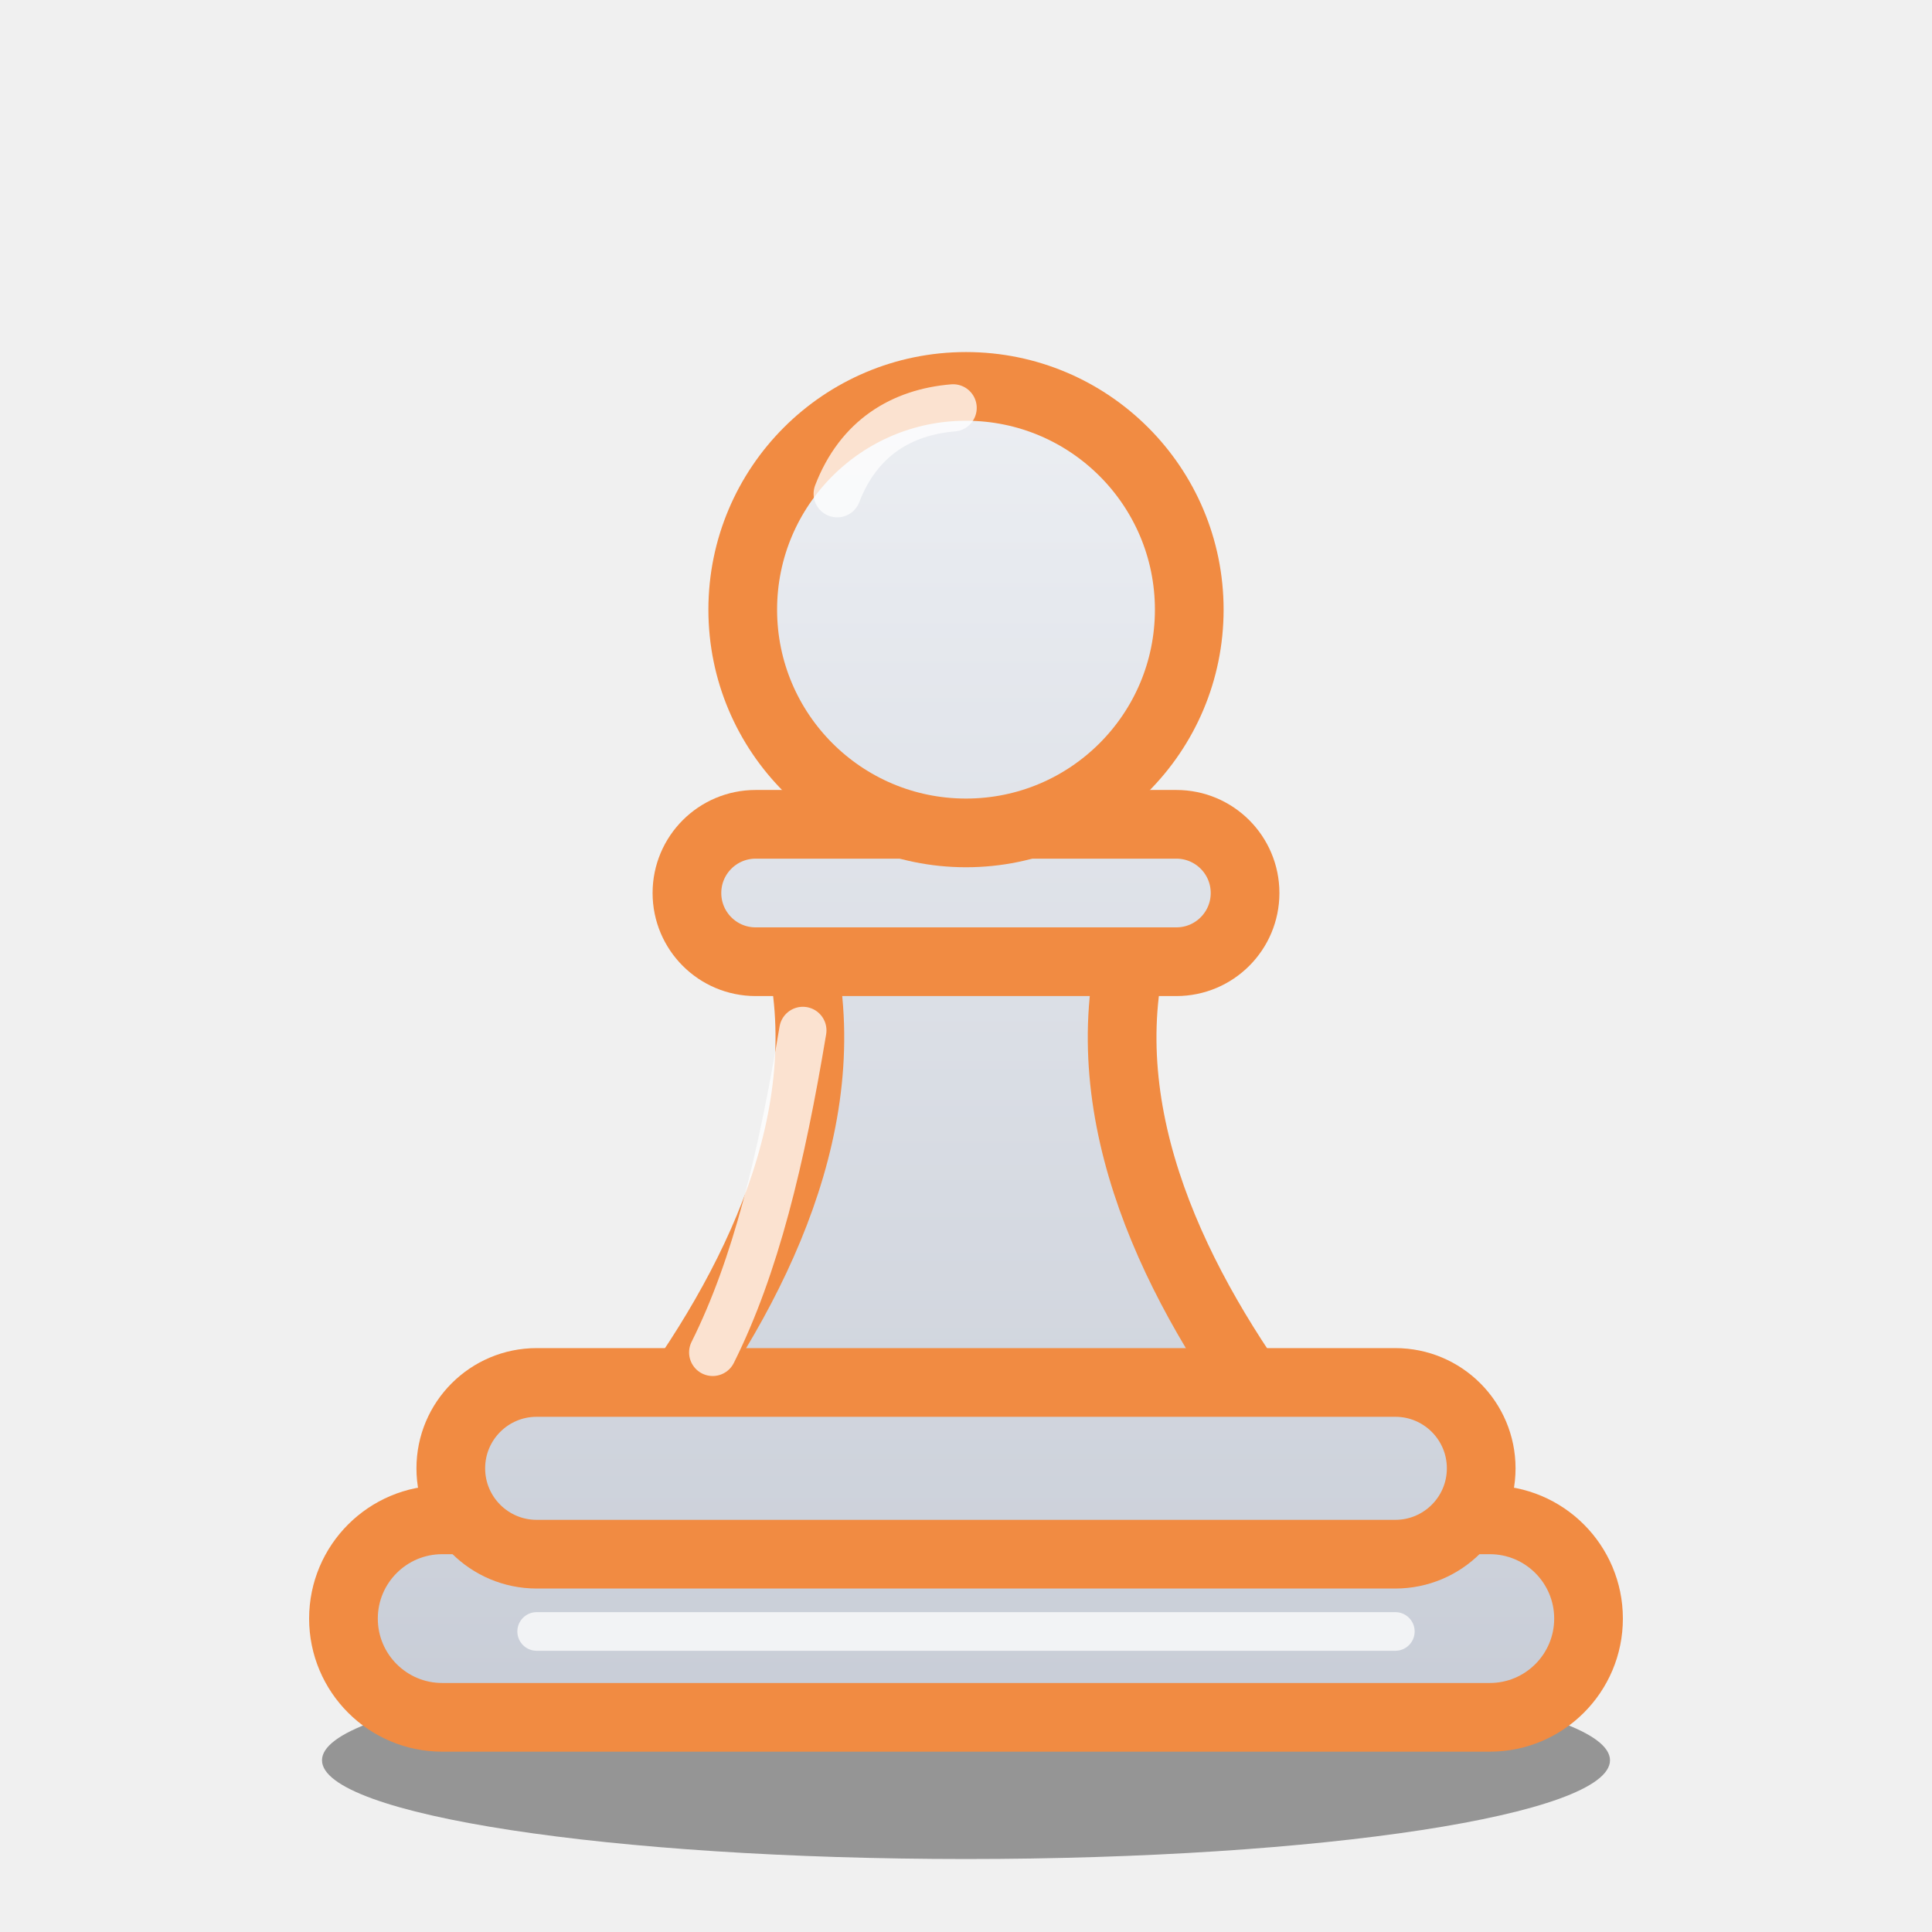
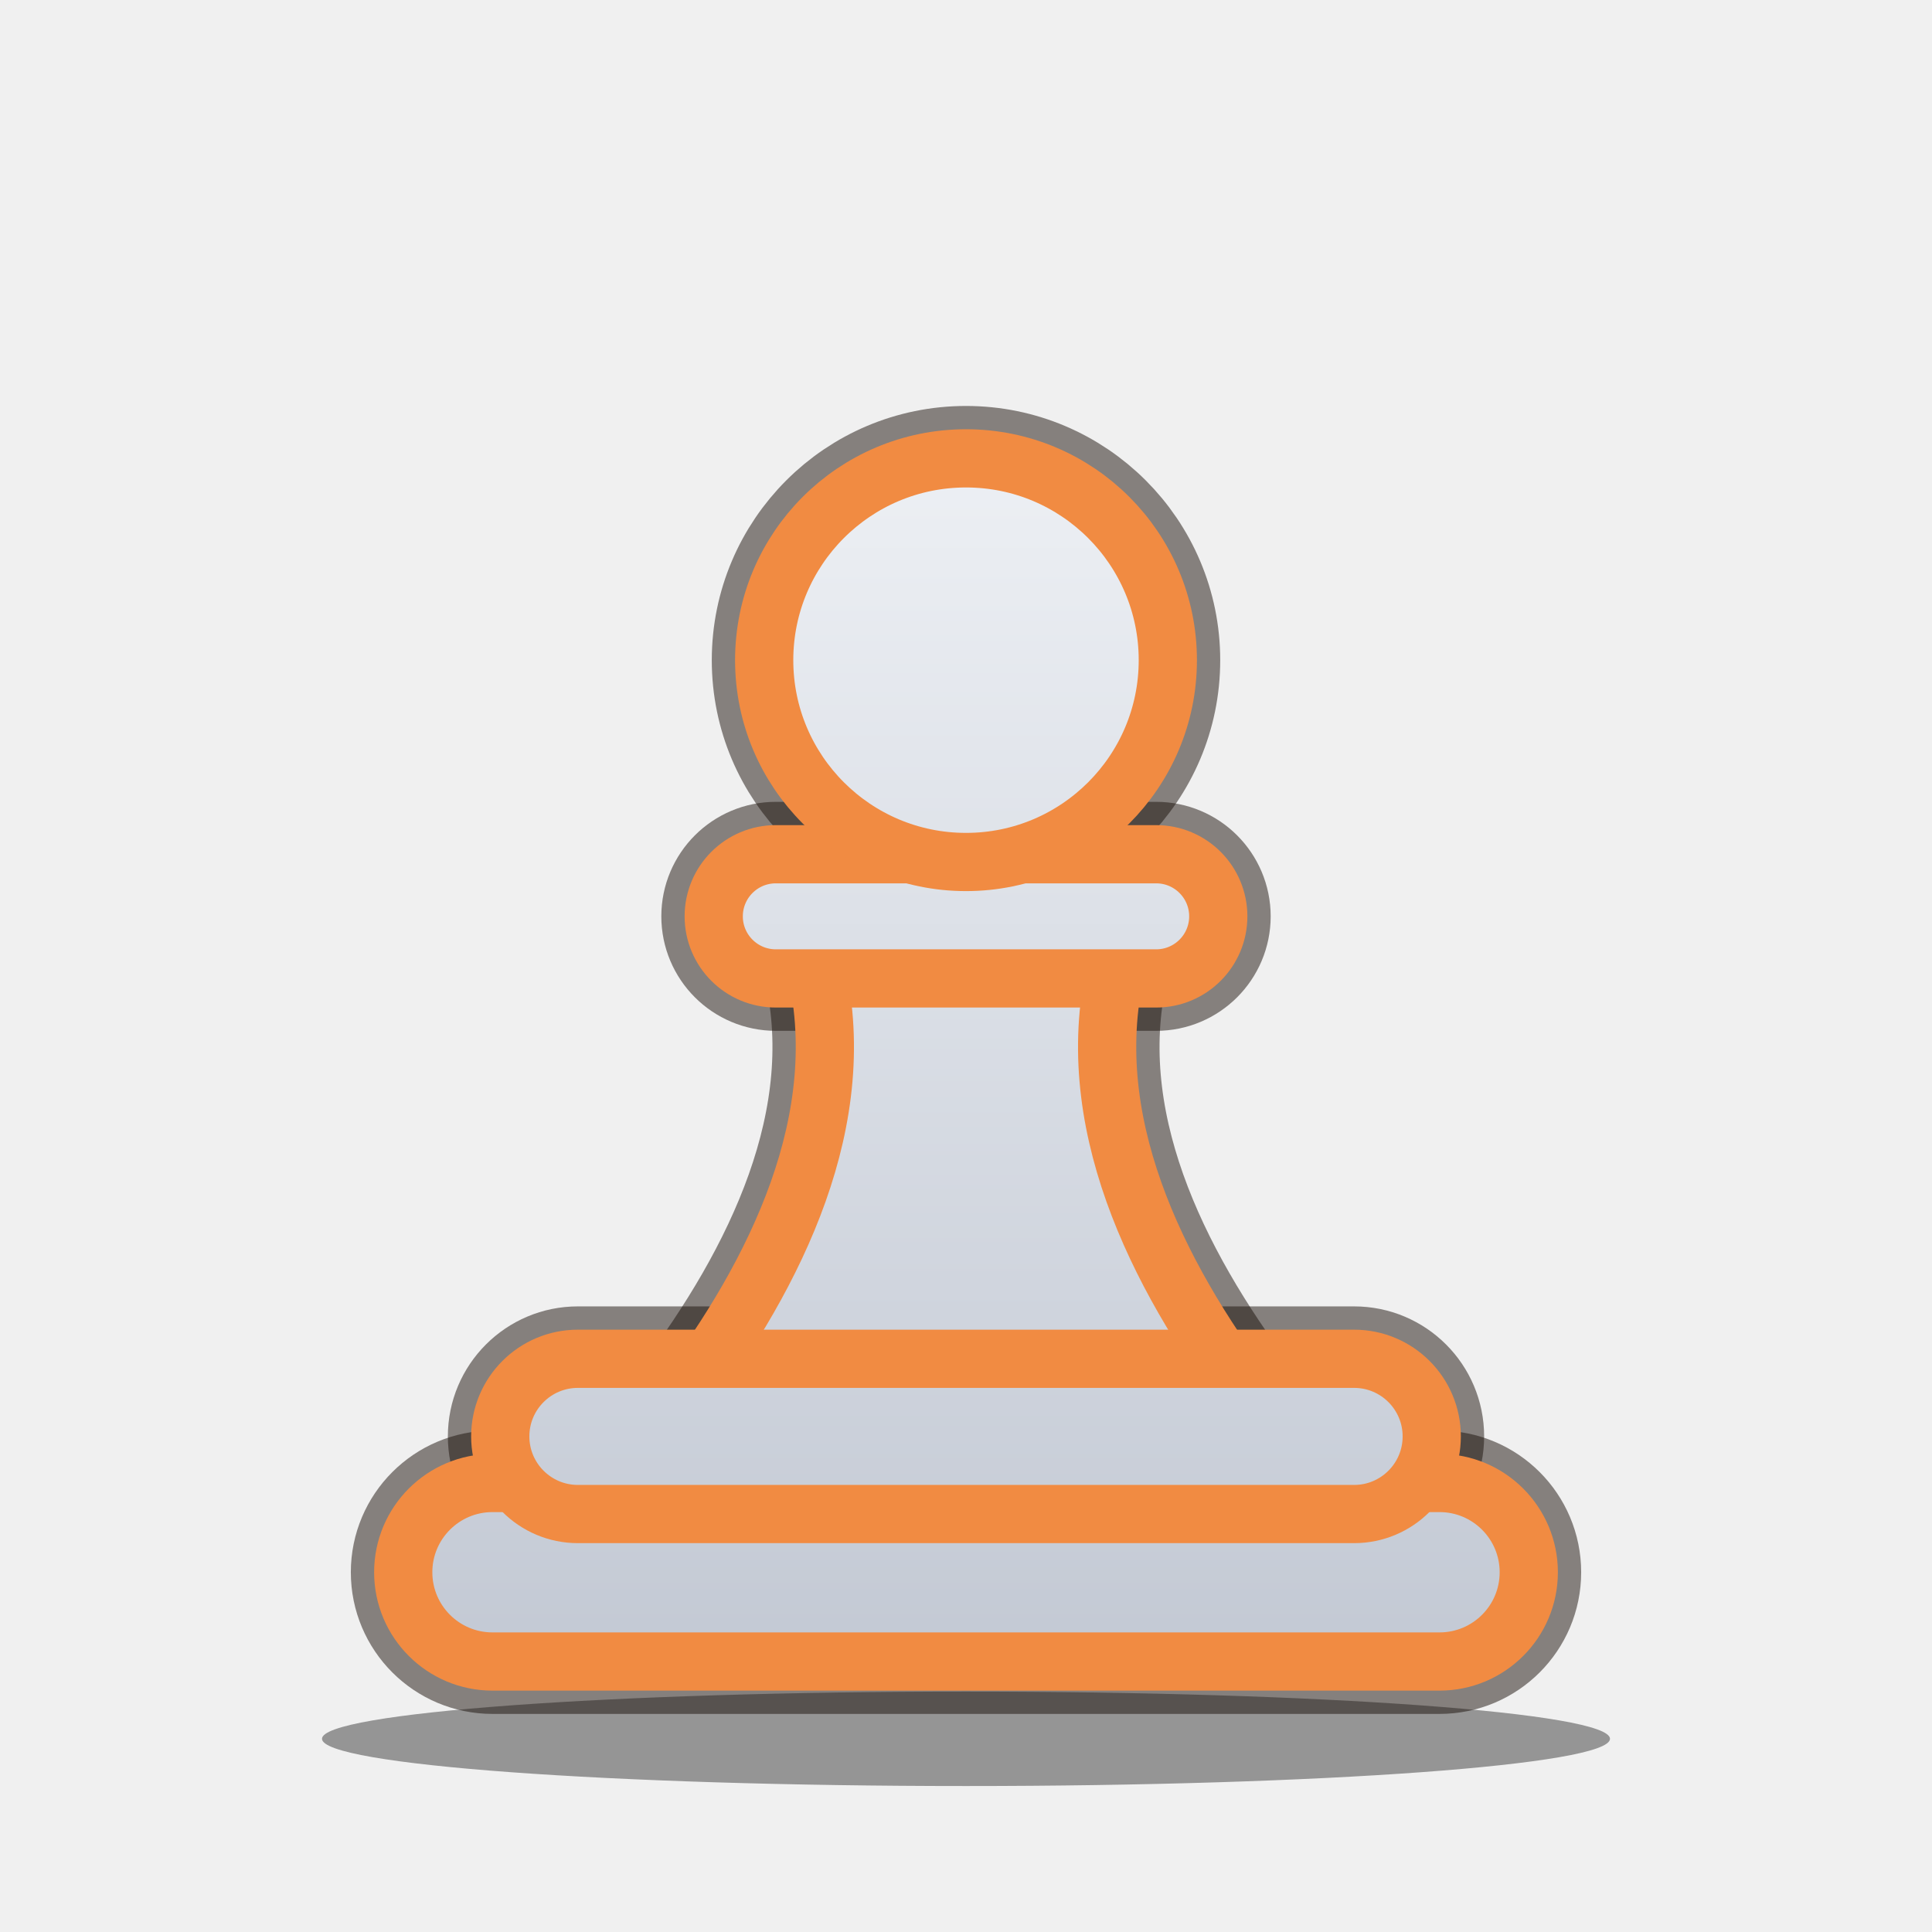
<svg xmlns="http://www.w3.org/2000/svg" viewBox="0 0 45 45">
  <defs>
-     <linearGradient id="cw-wP" gradientUnits="userSpaceOnUse" x1="0" y1="2" x2="0" y2="40">
-       <stop offset="0" stop-color="#f4f6f9" />
-       <stop offset="1" stop-color="#c8cdd7" />
+     <linearGradient id="cwP" gradientUnits="userSpaceOnUse" x1="0" y1="2" x2="0" y2="40">
+       <stop offset="0" stop-color="#f6f8fb" />
+       <stop offset="1" stop-color="#c3c9d4" />
    </linearGradient>
  </defs>
-   <ellipse cx="22.5" cy="41" rx="15" ry="2.3" fill="#000" fill-opacity=".38" />
-   <g fill="url(#cw-wP)" stroke="#f18b42" stroke-width="1.6" stroke-linejoin="round" stroke-linecap="round">
-     <path d="M18.6 22C19.6 26 17.6 30 15.2 33.2H29.8C27.4 30 25.4 26 26.4 22Z" />
-     <rect x="16" y="19.2" width="13" height="3.2" rx="1.6" />
-     <circle cx="22.5" cy="14.2" r="5.2" />
-     <rect x="8" y="35.4" width="29" height="4.6" rx="2.3" />
-     <rect x="10.5" y="32.2" width="24" height="4" rx="2" />
-   </g>
-   <g fill="none" stroke="#f18b42" stroke-width="1" stroke-linecap="round" stroke-linejoin="round" />
-   <g fill="none" stroke="#fff" stroke-opacity=".75" stroke-width="1.1" stroke-linecap="round">
-     <path d="M19.5 11.5C20 10.2 21 9.6 22.2 9.5" />
-     <path d="M18.7 24C18.2 27 17.6 29.5 16.6 31.5" />
-     <path d="M12.5 38H32.5" stroke-width=".9" />
+   <ellipse cx="22.5" cy="40.5" rx="15" ry="1.1" fill="#000" fill-opacity=".38" />
+   <g transform="translate(2.160 2.540) scale(0.904)">
+     <g fill="none" stroke="#1b110a" stroke-opacity=".5" stroke-width="2.7" stroke-linejoin="round" stroke-linecap="round">
+       <path d="M18.6 22C19.6 26 17.6 30 15.2 33.2H29.8C27.4 30 25.4 26 26.4 22Z" />
+       <rect x="16" y="19.2" width="13" height="3.2" rx="1.6" />
+       <circle cx="22.5" cy="14.2" r="5.2" />
+       <rect x="8" y="35.4" width="29" height="4.6" rx="2.3" />
+       <rect x="10.5" y="32.2" width="24" height="4" rx="2" />
+     </g>
+     <g fill="url(#cwP)" stroke="#f18b42" stroke-width="1.5" stroke-linejoin="round" stroke-linecap="round">
+       <path d="M18.6 22C19.6 26 17.6 30 15.2 33.2H29.8C27.4 30 25.4 26 26.4 22Z" />
+       <rect x="16" y="19.2" width="13" height="3.2" rx="1.6" />
+       <circle cx="22.5" cy="14.2" r="5.2" />
+       <rect x="8" y="35.4" width="29" height="4.6" rx="2.3" />
+       <rect x="10.5" y="32.2" width="24" height="4" rx="2" />
+     </g>
  </g>
</svg>
